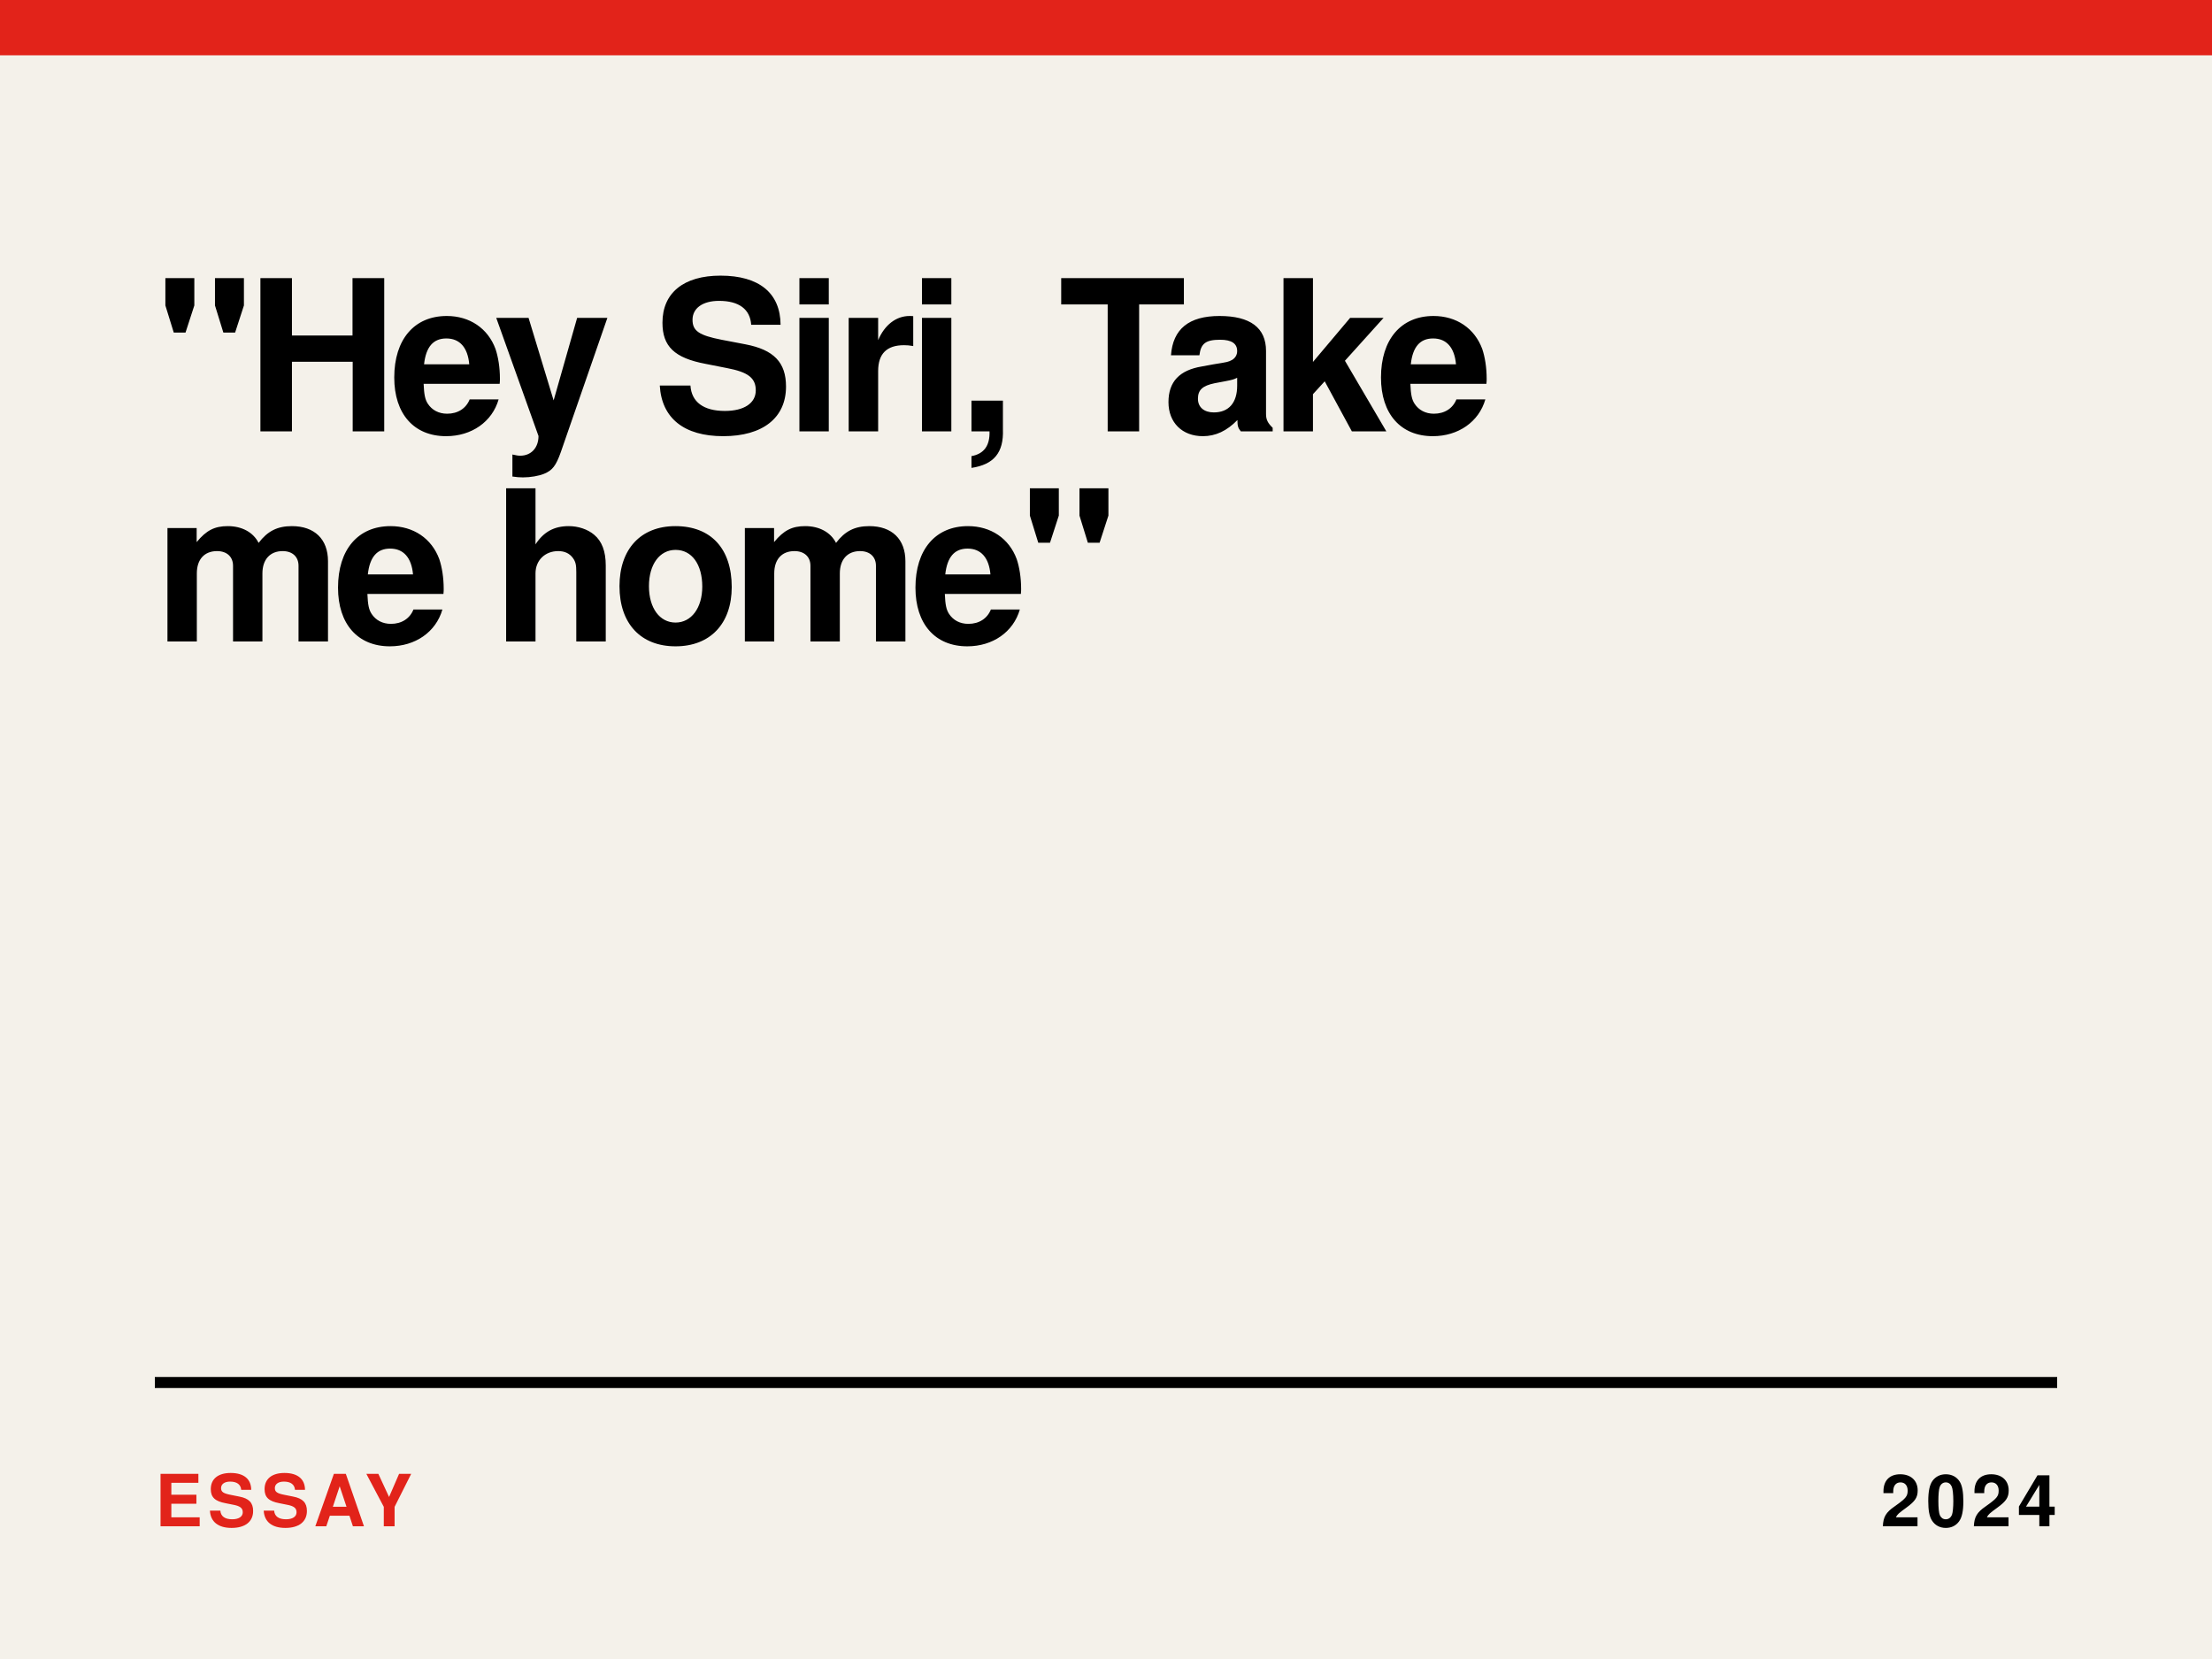
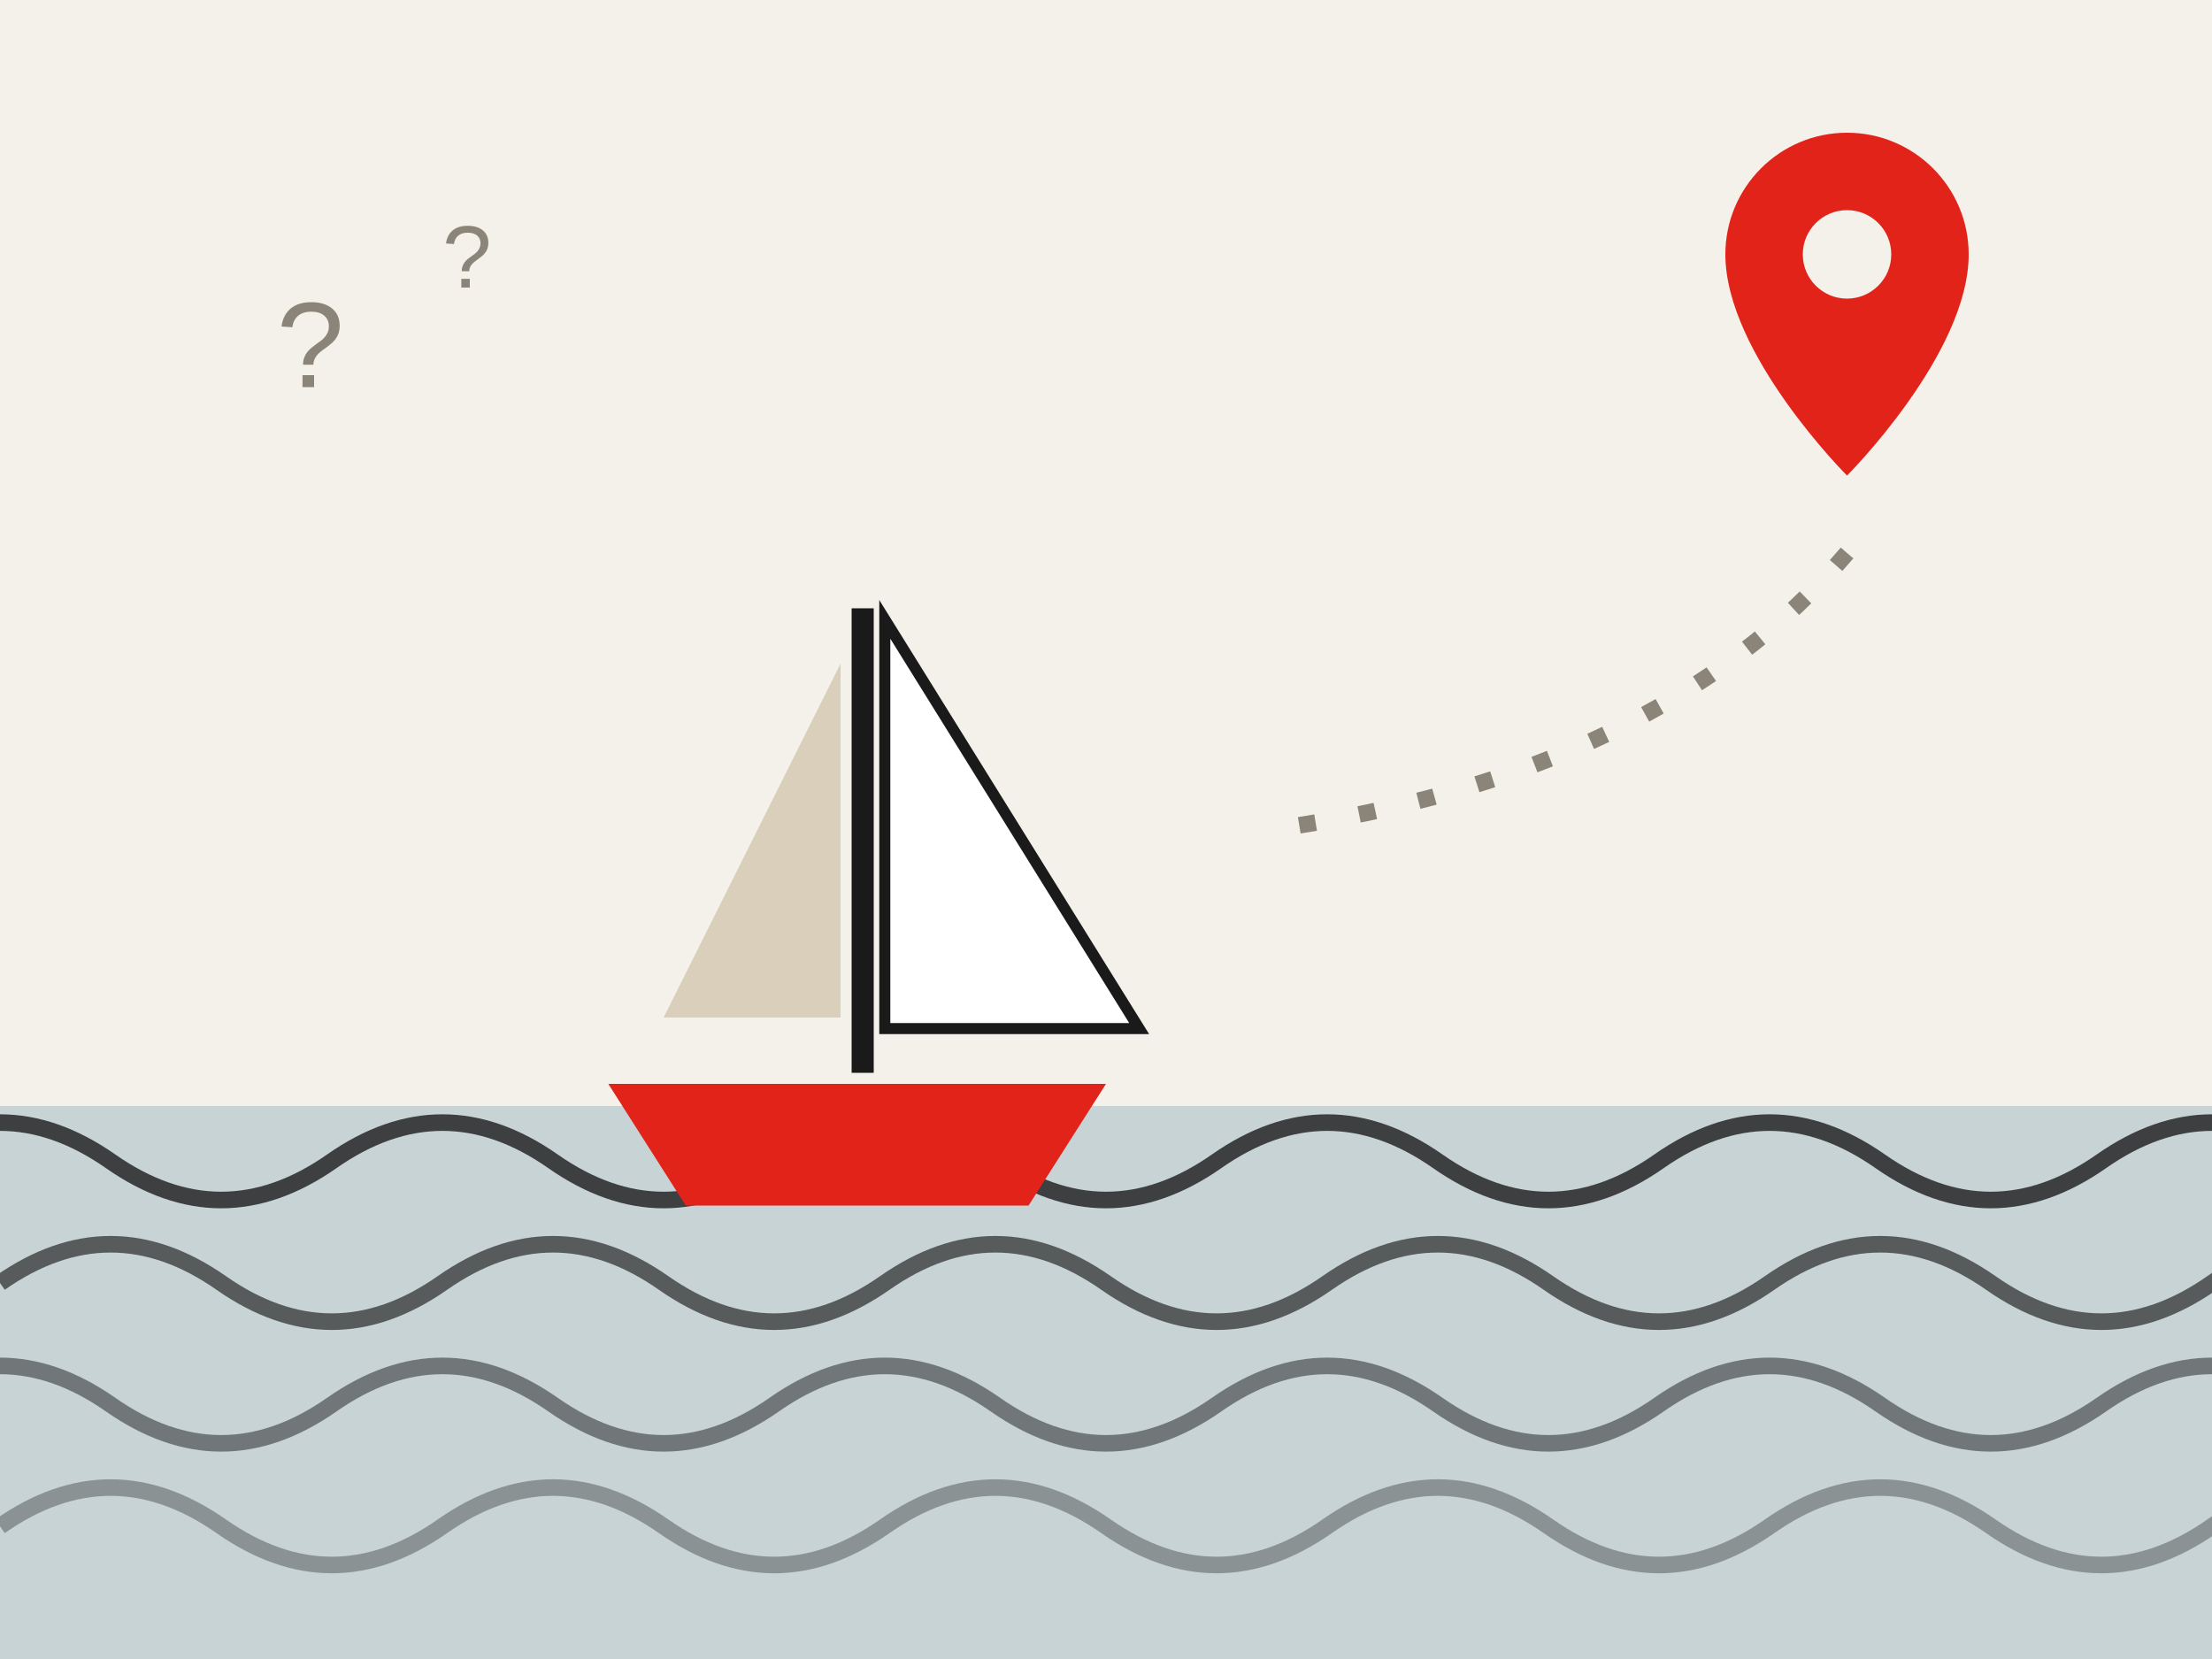
<svg xmlns="http://www.w3.org/2000/svg" viewBox="0 0 400 300" width="400" height="300">
  <rect width="400" height="300" fill="#f4f1ea" />
-   <rect width="400" height="10" fill="#e2231a" />
-   <text x="28" y="78" font-family="'Helvetica Neue', Helvetica, Arial, sans-serif" font-size="38" font-weight="700" letter-spacing="-1.5" fill="#000">
-     <tspan x="28" dy="0">"Hey Siri, Take</tspan>
-     <tspan x="28" dy="38">me home"</tspan>
-   </text>
-   <line x1="28" y1="250" x2="372" y2="250" stroke="#000" stroke-width="2" />
-   <text x="28" y="276" font-family="'Helvetica Neue', Helvetica, Arial, sans-serif" font-size="13" font-weight="700" letter-spacing="1" fill="#e2231a">ESSAY</text>
-   <text x="372" y="276" text-anchor="end" font-family="'Helvetica Neue', Helvetica, Arial, sans-serif" font-size="13" font-weight="700" letter-spacing="1" fill="#000">2024</text>
+   <rect y="200" width="400" height="100" fill="#c8d3d6" />
+   <path d="M-20 210 q20 -14 40 0 t40 0 t40 0 t40 0 t40 0 t40 0 t40 0 t40 0 t40 0 t40 0 t40 0" fill="none" stroke="#1a1a1a" stroke-width="3" opacity="0.80" />
+   <path d="M0 232 q20 -14 40 0 t40 0 t40 0 t40 0 t40 0 t40 0 t40 0 t40 0 t40 0 t40 0 t40 0" fill="none" stroke="#1a1a1a" stroke-width="3" opacity="0.65" />
+   <path d="M-20 254 q20 -14 40 0 t40 0 t40 0 t40 0 t40 0 t40 0 t40 0 t40 0 t40 0 t40 0 t40 0" fill="none" stroke="#1a1a1a" stroke-width="3" opacity="0.50" />
+   <path d="M0 276 q20 -14 40 0 t40 0 t40 0 t40 0 t40 0 t40 0 t40 0 t40 0 t40 0 t40 0 t40 0" fill="none" stroke="#1a1a1a" stroke-width="3" opacity="0.35" />
+   <path d="M110 196 h90 l-14 22 h-62 z" fill="#e2231a" />
+   <path d="M156 194 V110" stroke="#1a1a1a" stroke-width="4" />
+   <path d="M160 112 L206 186 H160 Z" fill="#fff" stroke="#1a1a1a" stroke-width="2" />
+   <path d="M152 120 L120 184 H152 Z" fill="#d9cfbb" />
+   <path d="M312 46 a22 22 0 0 1 44 0 c0 18 -22 40 -22 40 s-22 -22 -22 -40 z" fill="#e2231a" />
+   <circle cx="334" cy="46" r="8" fill="#f4f1ea" />
+   <path d="M334 100 Q300 140 230 150" fill="none" stroke="#8a8578" stroke-width="3" stroke-dasharray="3 8" />
+   <text x="50" y="70" font-family="Helvetica Neue, Arial, sans-serif" font-size="22" fill="#8a8578">?</text>
+   <text x="80" y="52" font-family="Helvetica Neue, Arial, sans-serif" font-size="16" fill="#8a8578">?</text>
</svg>
